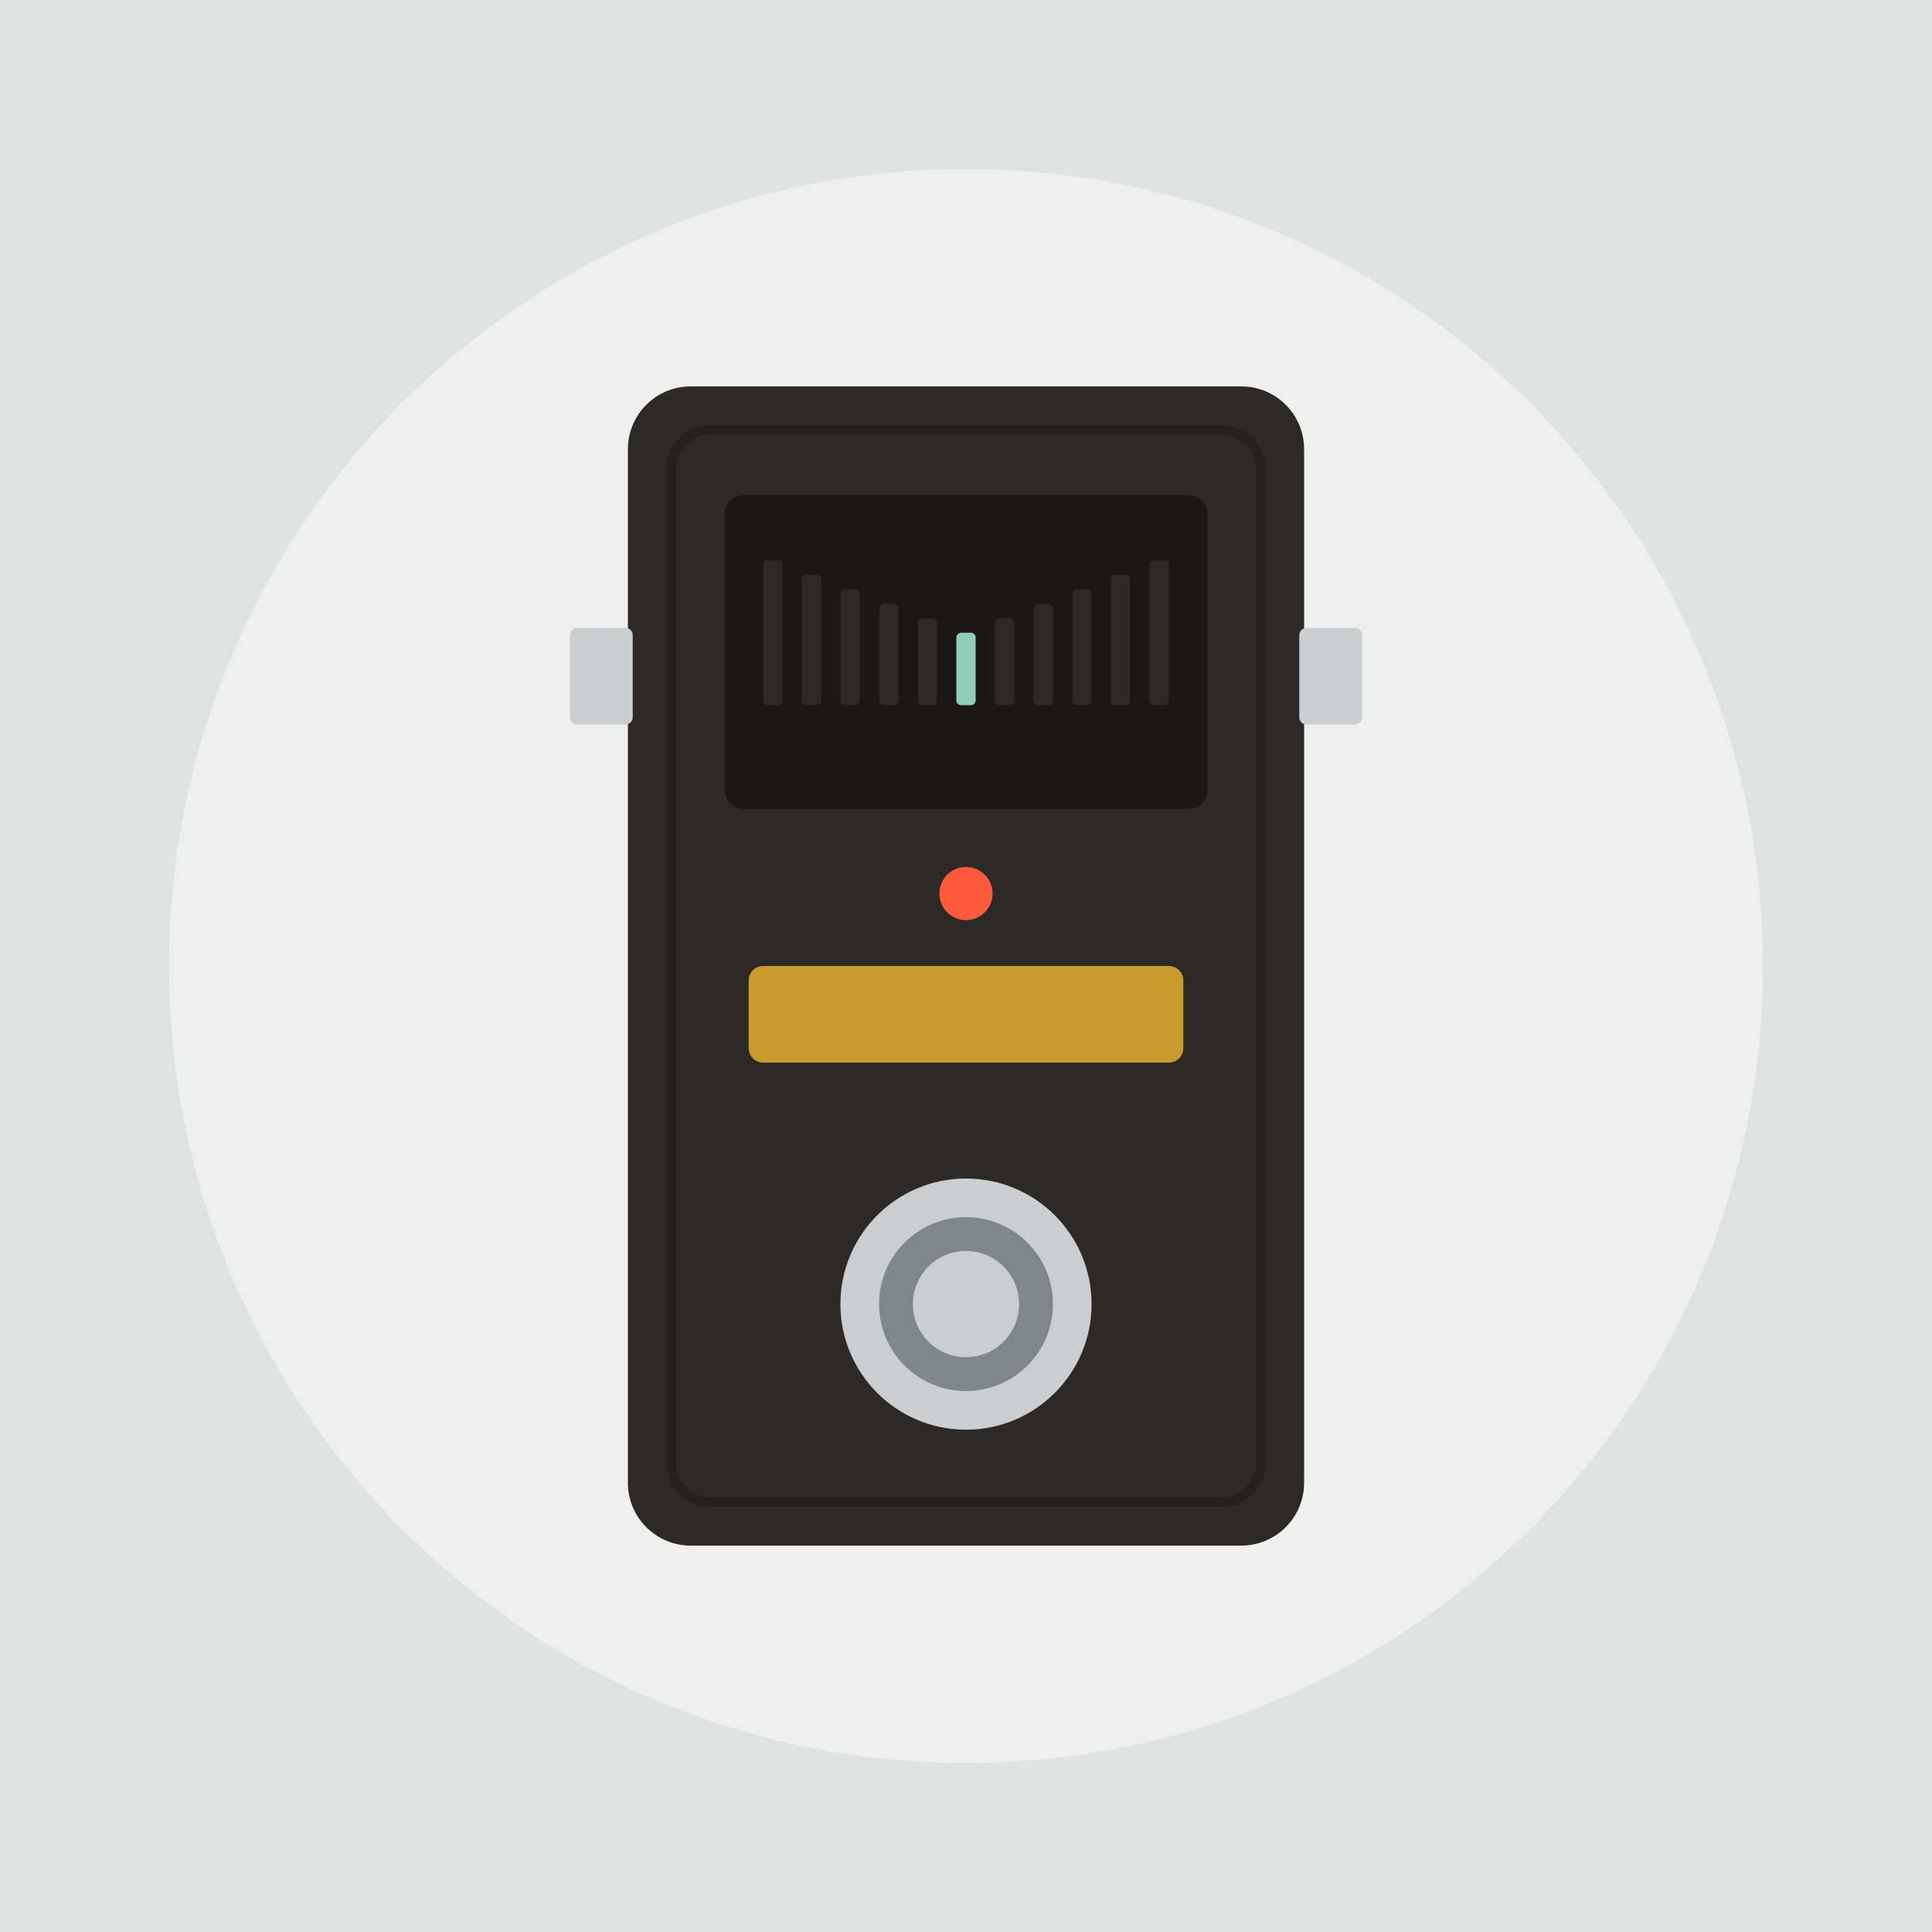
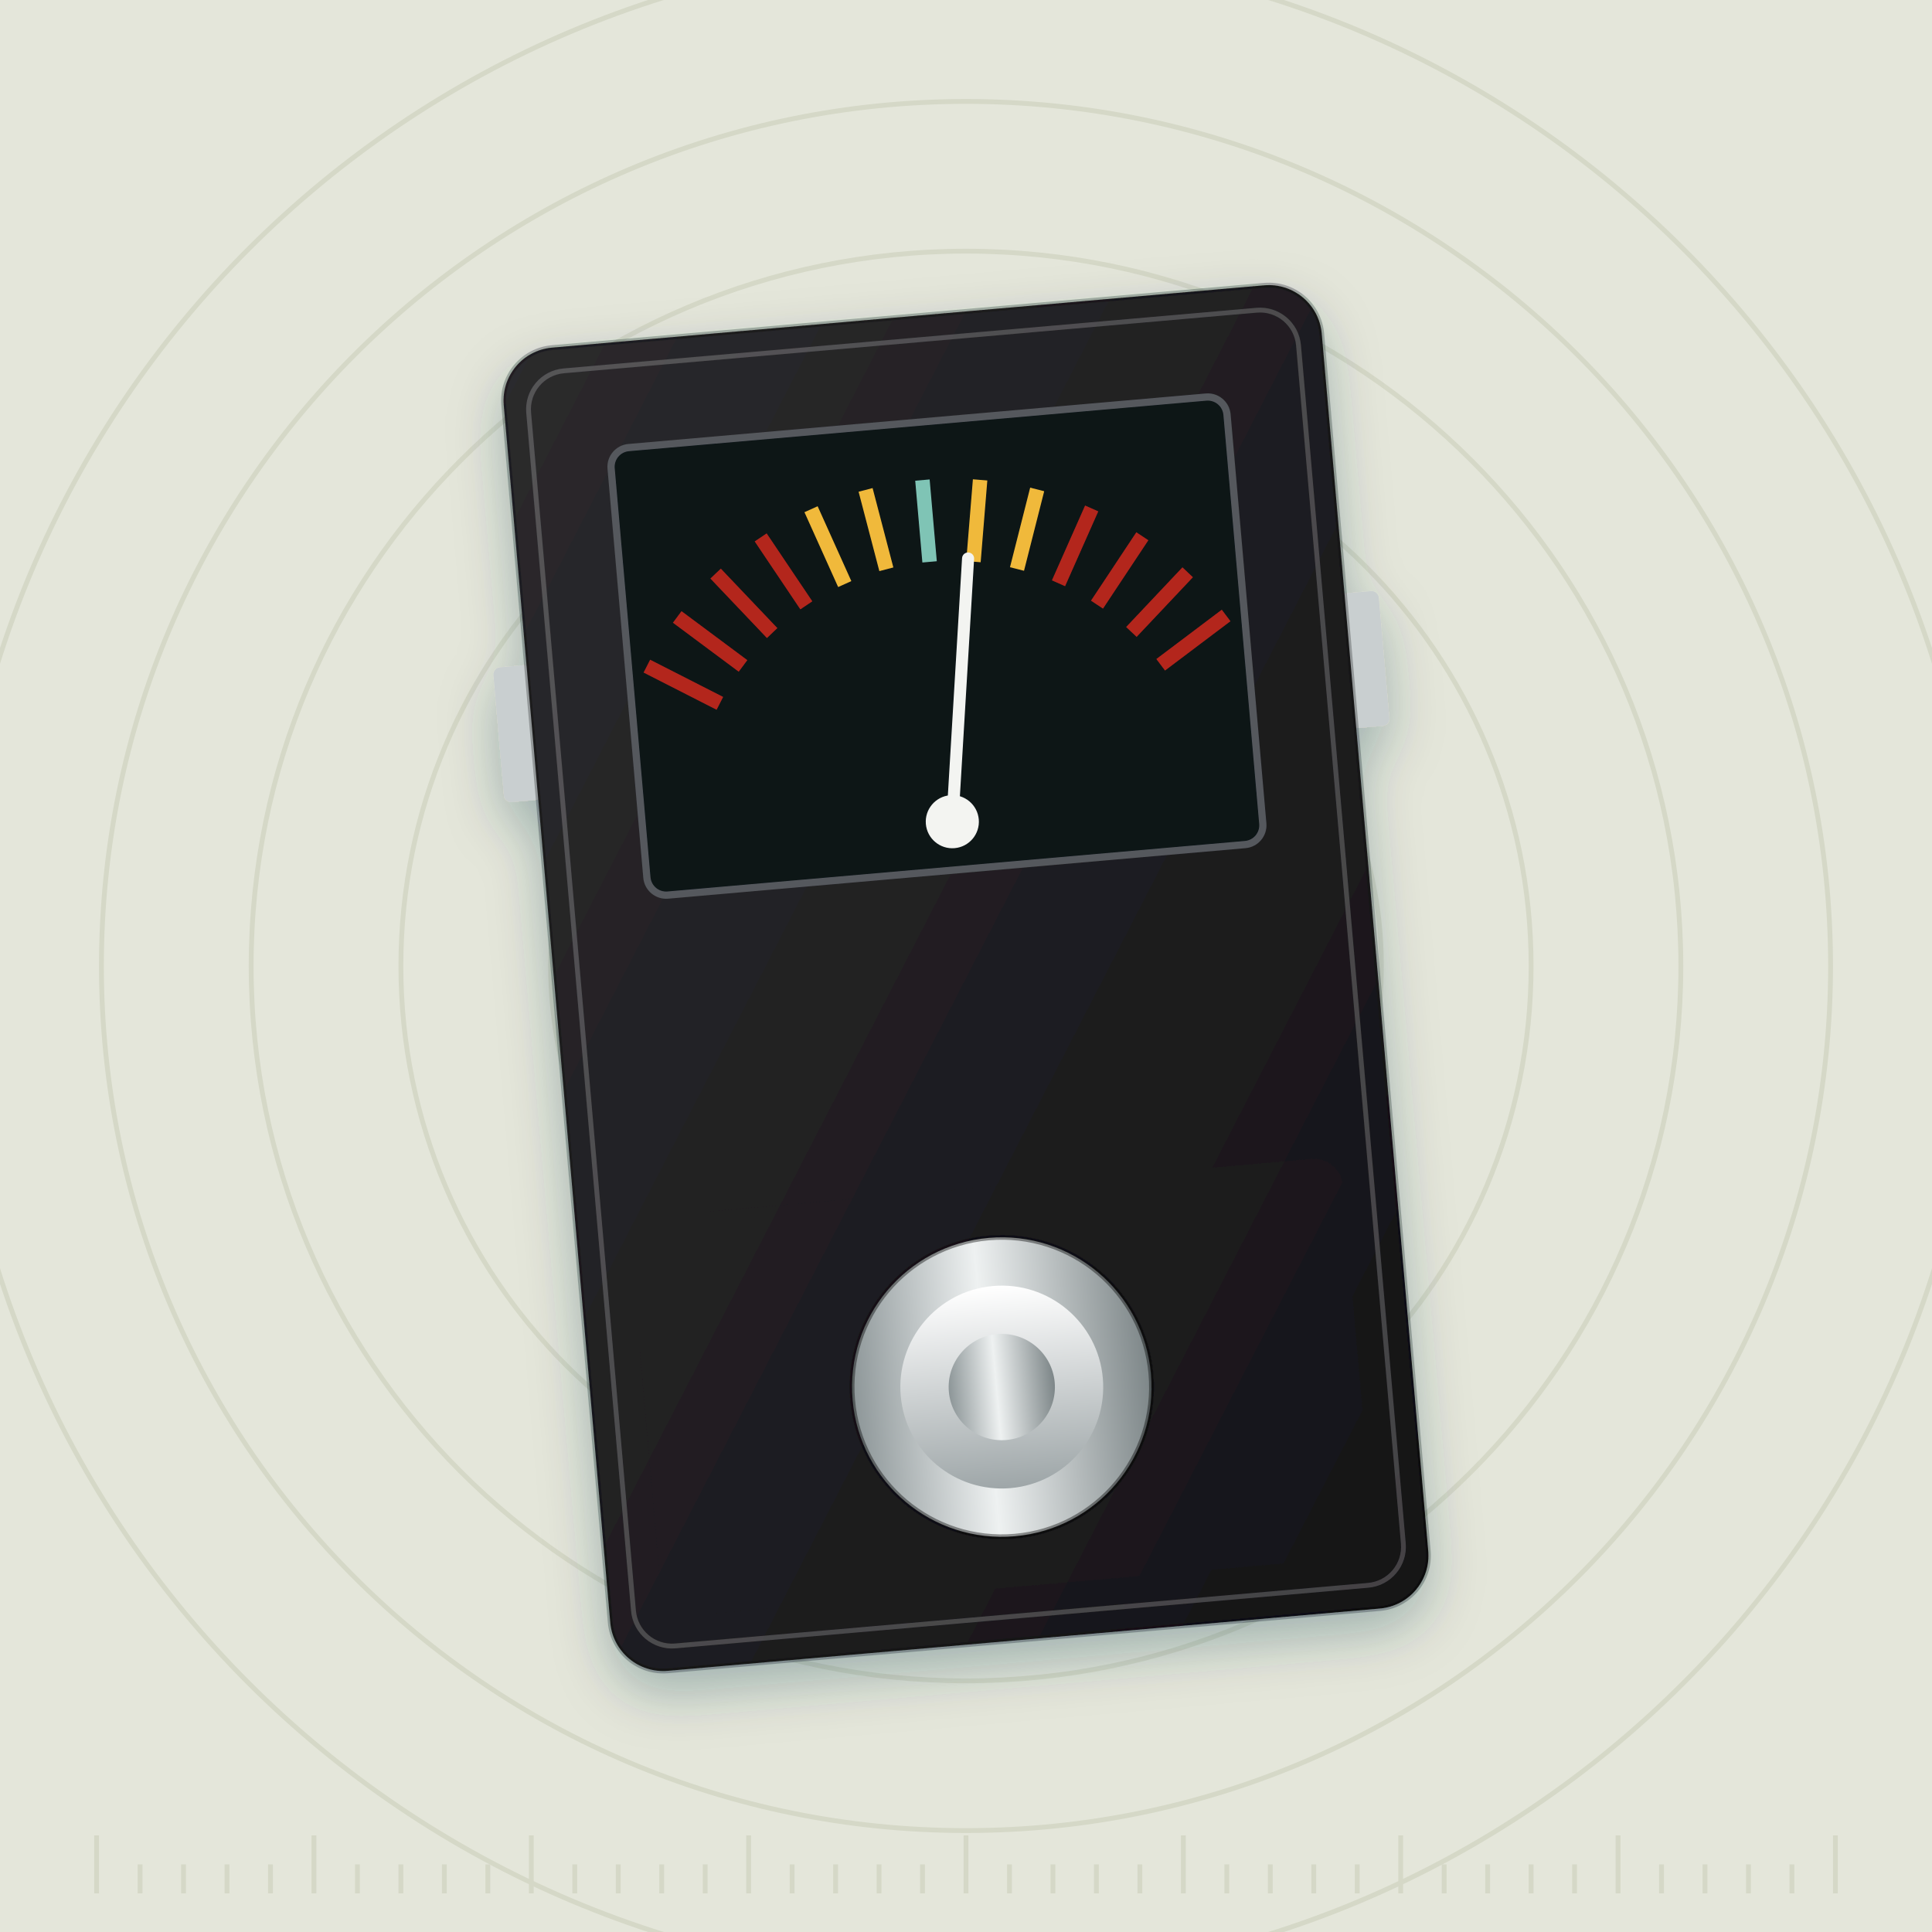
<svg xmlns="http://www.w3.org/2000/svg" viewBox="0 0 800 800">
-   <defs />
-   <rect x="0" y="0" width="800" height="800" fill="#dfe3df" rx="0" />
-   <circle cx="400" cy="400" r="330" fill="#eef0ed" />
-   <rect x="260" y="160" width="280" height="480" fill="#2e2925" rx="26" />
-   <rect x="278" y="178" width="244" height="444" fill="none" rx="16" stroke="#000" stroke-opacity=".22" stroke-width="4" />
-   <rect x="236" y="260" width="26" height="40" fill="#c9ced0" rx="3" />
-   <rect x="538" y="260" width="26" height="40" fill="#c9ced0" rx="3" />
-   <rect x="300" y="205" width="200" height="130" fill="#1c1714" rx="8" />
-   <rect x="316" y="232" width="8" height="60" fill="#2e2925" rx="2" />
-   <rect x="332" y="238" width="8" height="54" fill="#2e2925" rx="2" />
-   <rect x="348" y="244" width="8" height="48" fill="#2e2925" rx="2" />
-   <rect x="364" y="250" width="8" height="42" fill="#2e2925" rx="2" />
-   <rect x="380" y="256" width="8" height="36" fill="#2e2925" rx="2" />
-   <rect x="396" y="262" width="8" height="30" fill="#8fcdb9" rx="2" />
-   <rect x="412" y="256" width="8" height="36" fill="#2e2925" rx="2" />
-   <rect x="428" y="250" width="8" height="42" fill="#2e2925" rx="2" />
-   <rect x="444" y="244" width="8" height="48" fill="#2e2925" rx="2" />
-   <rect x="460" y="238" width="8" height="54" fill="#2e2925" rx="2" />
-   <rect x="476" y="232" width="8" height="60" fill="#2e2925" rx="2" />
-   <circle cx="400" cy="370" r="11" fill="#ff5a3c" />
-   <path d="M330,440 Q400,400 470,440 T610,440" fill="none" stroke="#d9a62e" stroke-width="0" />
-   <rect x="310" y="400" width="180" height="40" fill="#d9a62e" rx="6" opacity=".9" />
-   <circle cx="400" cy="540" r="52" fill="#c9ced0" />
-   <circle cx="400" cy="540" r="36" fill="#7f8789" />
-   <circle cx="400" cy="540" r="22" fill="#c9ced0" />
+   <defs>
+     <filter id="s" x="-15%" y="-15%" width="130%" height="130%">
+       <feDropShadow dx="0" dy="9" stdDeviation="11" flood-color="#10394A" flood-opacity=".3" />
+     </filter>
+     <linearGradient id="g0" x1="0" y1="0" x2="1" y2="1">
+       <stop offset="0" stop-color="#2B2A2D" />
+       <stop offset="1" stop-color="#141316" />
+     </linearGradient>
+     <linearGradient id="g1" x1="0" y1="0" x2="1" y2="0">
+       <stop offset="0" stop-color="#8D9698" />
+       <stop offset="0.45" stop-color="#EEF1F1" />
+       <stop offset="1" stop-color="#7D8688" />
+     </linearGradient>
+     <linearGradient id="g2" x1="0" y1="0" x2="0" y2="1">
+       <stop offset="0" stop-color="#FFF" />
+       <stop offset="1" stop-color="#9EA6A8" />
+     </linearGradient>
+   </defs>
+   <rect x="0" y="0" width="800" height="800" fill="#E4E6DA" />
+   <circle cx="400" cy="400" r="110" fill="none" stroke="#D5D8C7" stroke-width="2" />
+   <circle cx="400" cy="400" r="172" fill="none" stroke="#D5D8C7" stroke-width="2" />
+   <circle cx="400" cy="400" r="234" fill="none" stroke="#D5D8C7" stroke-width="2" />
+   <circle cx="400" cy="400" r="296" fill="none" stroke="#D5D8C7" stroke-width="2" />
+   <circle cx="400" cy="400" r="358" fill="none" stroke="#D5D8C7" stroke-width="2" />
+   <circle cx="400" cy="400" r="420" fill="none" stroke="#D5D8C7" stroke-width="2" />
+   <line x1="40" y1="760" x2="40" y2="784" stroke="#D5D8C7" stroke-width="2" />
+   <line x1="58" y1="772" x2="58" y2="784" stroke="#D5D8C7" stroke-width="2" />
+   <line x1="76" y1="772" x2="76" y2="784" stroke="#D5D8C7" stroke-width="2" />
+   <line x1="94" y1="772" x2="94" y2="784" stroke="#D5D8C7" stroke-width="2" />
+   <line x1="112" y1="772" x2="112" y2="784" stroke="#D5D8C7" stroke-width="2" />
+   <line x1="130" y1="760" x2="130" y2="784" stroke="#D5D8C7" stroke-width="2" />
+   <line x1="148" y1="772" x2="148" y2="784" stroke="#D5D8C7" stroke-width="2" />
+   <line x1="166" y1="772" x2="166" y2="784" stroke="#D5D8C7" stroke-width="2" />
+   <line x1="184" y1="772" x2="184" y2="784" stroke="#D5D8C7" stroke-width="2" />
+   <line x1="202" y1="772" x2="202" y2="784" stroke="#D5D8C7" stroke-width="2" />
+   <line x1="220" y1="760" x2="220" y2="784" stroke="#D5D8C7" stroke-width="2" />
+   <line x1="238" y1="772" x2="238" y2="784" stroke="#D5D8C7" stroke-width="2" />
+   <line x1="256" y1="772" x2="256" y2="784" stroke="#D5D8C7" stroke-width="2" />
+   <line x1="274" y1="772" x2="274" y2="784" stroke="#D5D8C7" stroke-width="2" />
+   <line x1="292" y1="772" x2="292" y2="784" stroke="#D5D8C7" stroke-width="2" />
+   <line x1="310" y1="760" x2="310" y2="784" stroke="#D5D8C7" stroke-width="2" />
+   <line x1="328" y1="772" x2="328" y2="784" stroke="#D5D8C7" stroke-width="2" />
+   <line x1="346" y1="772" x2="346" y2="784" stroke="#D5D8C7" stroke-width="2" />
+   <line x1="364" y1="772" x2="364" y2="784" stroke="#D5D8C7" stroke-width="2" />
+   <line x1="382" y1="772" x2="382" y2="784" stroke="#D5D8C7" stroke-width="2" />
+   <line x1="400" y1="760" x2="400" y2="784" stroke="#D5D8C7" stroke-width="2" />
+   <line x1="418" y1="772" x2="418" y2="784" stroke="#D5D8C7" stroke-width="2" />
+   <line x1="436" y1="772" x2="436" y2="784" stroke="#D5D8C7" stroke-width="2" />
+   <line x1="454" y1="772" x2="454" y2="784" stroke="#D5D8C7" stroke-width="2" />
+   <line x1="472" y1="772" x2="472" y2="784" stroke="#D5D8C7" stroke-width="2" />
+   <line x1="490" y1="760" x2="490" y2="784" stroke="#D5D8C7" stroke-width="2" />
+   <line x1="508" y1="772" x2="508" y2="784" stroke="#D5D8C7" stroke-width="2" />
+   <line x1="526" y1="772" x2="526" y2="784" stroke="#D5D8C7" stroke-width="2" />
+   <line x1="544" y1="772" x2="544" y2="784" stroke="#D5D8C7" stroke-width="2" />
+   <line x1="562" y1="772" x2="562" y2="784" stroke="#D5D8C7" stroke-width="2" />
+   <line x1="580" y1="760" x2="580" y2="784" stroke="#D5D8C7" stroke-width="2" />
+   <line x1="598" y1="772" x2="598" y2="784" stroke="#D5D8C7" stroke-width="2" />
+   <line x1="616" y1="772" x2="616" y2="784" stroke="#D5D8C7" stroke-width="2" />
+   <line x1="634" y1="772" x2="634" y2="784" stroke="#D5D8C7" stroke-width="2" />
+   <line x1="652" y1="772" x2="652" y2="784" stroke="#D5D8C7" stroke-width="2" />
+   <line x1="670" y1="760" x2="670" y2="784" stroke="#D5D8C7" stroke-width="2" />
+   <line x1="688" y1="772" x2="688" y2="784" stroke="#D5D8C7" stroke-width="2" />
+   <line x1="706" y1="772" x2="706" y2="784" stroke="#D5D8C7" stroke-width="2" />
+   <line x1="724" y1="772" x2="724" y2="784" stroke="#D5D8C7" stroke-width="2" />
+   <line x1="742" y1="772" x2="742" y2="784" stroke="#D5D8C7" stroke-width="2" />
+   <line x1="760" y1="760" x2="760" y2="784" stroke="#D5D8C7" stroke-width="2" />
+   <g filter="url(#s)">
+     <g transform="rotate(-5 400 405)">
+       <rect x="216" y="260" width="16" height="56" fill="#C9CFD0" rx="3" />
+       <rect x="568" y="260" width="16" height="56" fill="#C9CFD0" rx="3" />
+       <rect x="230" y="130" width="340" height="550" fill="url(#g0)" rx="22" stroke="#0004" stroke-width="2" />
+       <rect x="240" y="140" width="320" height="530" fill="none" rx="16" stroke="#fff" stroke-width="2" opacity="0.2" />
+       <rect x="272" y="174" width="256" height="186" fill="#0A1317" rx="8" stroke="#55585D" stroke-width="3" />
+       <line x1="308.4" y1="282.8" x2="279.6" y2="264.8" stroke="#B3261E" stroke-width="6" />
+       <line x1="319.3" y1="268.2" x2="293.9" y2="245.6" stroke="#B3261E" stroke-width="6" />
+       <line x1="332.5" y1="255.7" x2="311.3" y2="229.1" stroke="#B3261E" stroke-width="6" />
+       <line x1="347.6" y1="245.5" x2="331.2" y2="215.8" stroke="#B3261E" stroke-width="6" />
+       <line x1="364.2" y1="238.1" x2="353" y2="206" stroke="#F0B93A" stroke-width="6" />
+       <line x1="381.9" y1="233.5" x2="376.2" y2="200" stroke="#F0B93A" stroke-width="6" />
+       <line x1="400" y1="232" x2="400" y2="198" stroke="#7FC4B5" stroke-width="6" />
+       <line x1="418.1" y1="233.5" x2="423.8" y2="200" stroke="#F0B93A" stroke-width="6" />
+       <line x1="435.8" y1="238.1" x2="447" y2="206" stroke="#F0B93A" stroke-width="6" />
+       <line x1="452.4" y1="245.5" x2="468.8" y2="215.8" stroke="#B3261E" stroke-width="6" />
+       <line x1="467.5" y1="255.7" x2="488.7" y2="229.1" stroke="#B3261E" stroke-width="6" />
+       <line x1="480.7" y1="268.2" x2="506.1" y2="245.6" stroke="#B3261E" stroke-width="6" />
+       <line x1="491.6" y1="282.8" x2="520.4" y2="264.8" stroke="#B3261E" stroke-width="6" />
+       <line x1="400" y1="340" x2="416" y2="232" stroke="#F3F4F1" stroke-width="5" stroke-linecap="round" />
+       <circle cx="400" cy="340" r="11" fill="#F3F4F1" />
+       <rect x="252" y="492" width="296" height="166" fill="#1E1D1F" rx="12" opacity="0.1" />
+       <circle cx="400" cy="575" r="62" fill="url(#g1)" stroke="#0006" stroke-width="2" />
+       <circle cx="400" cy="575" r="42" fill="url(#g2)" />
+       <circle cx="400" cy="575" r="22" fill="url(#g1)" />
+     </g>
+   </g>
</svg>
